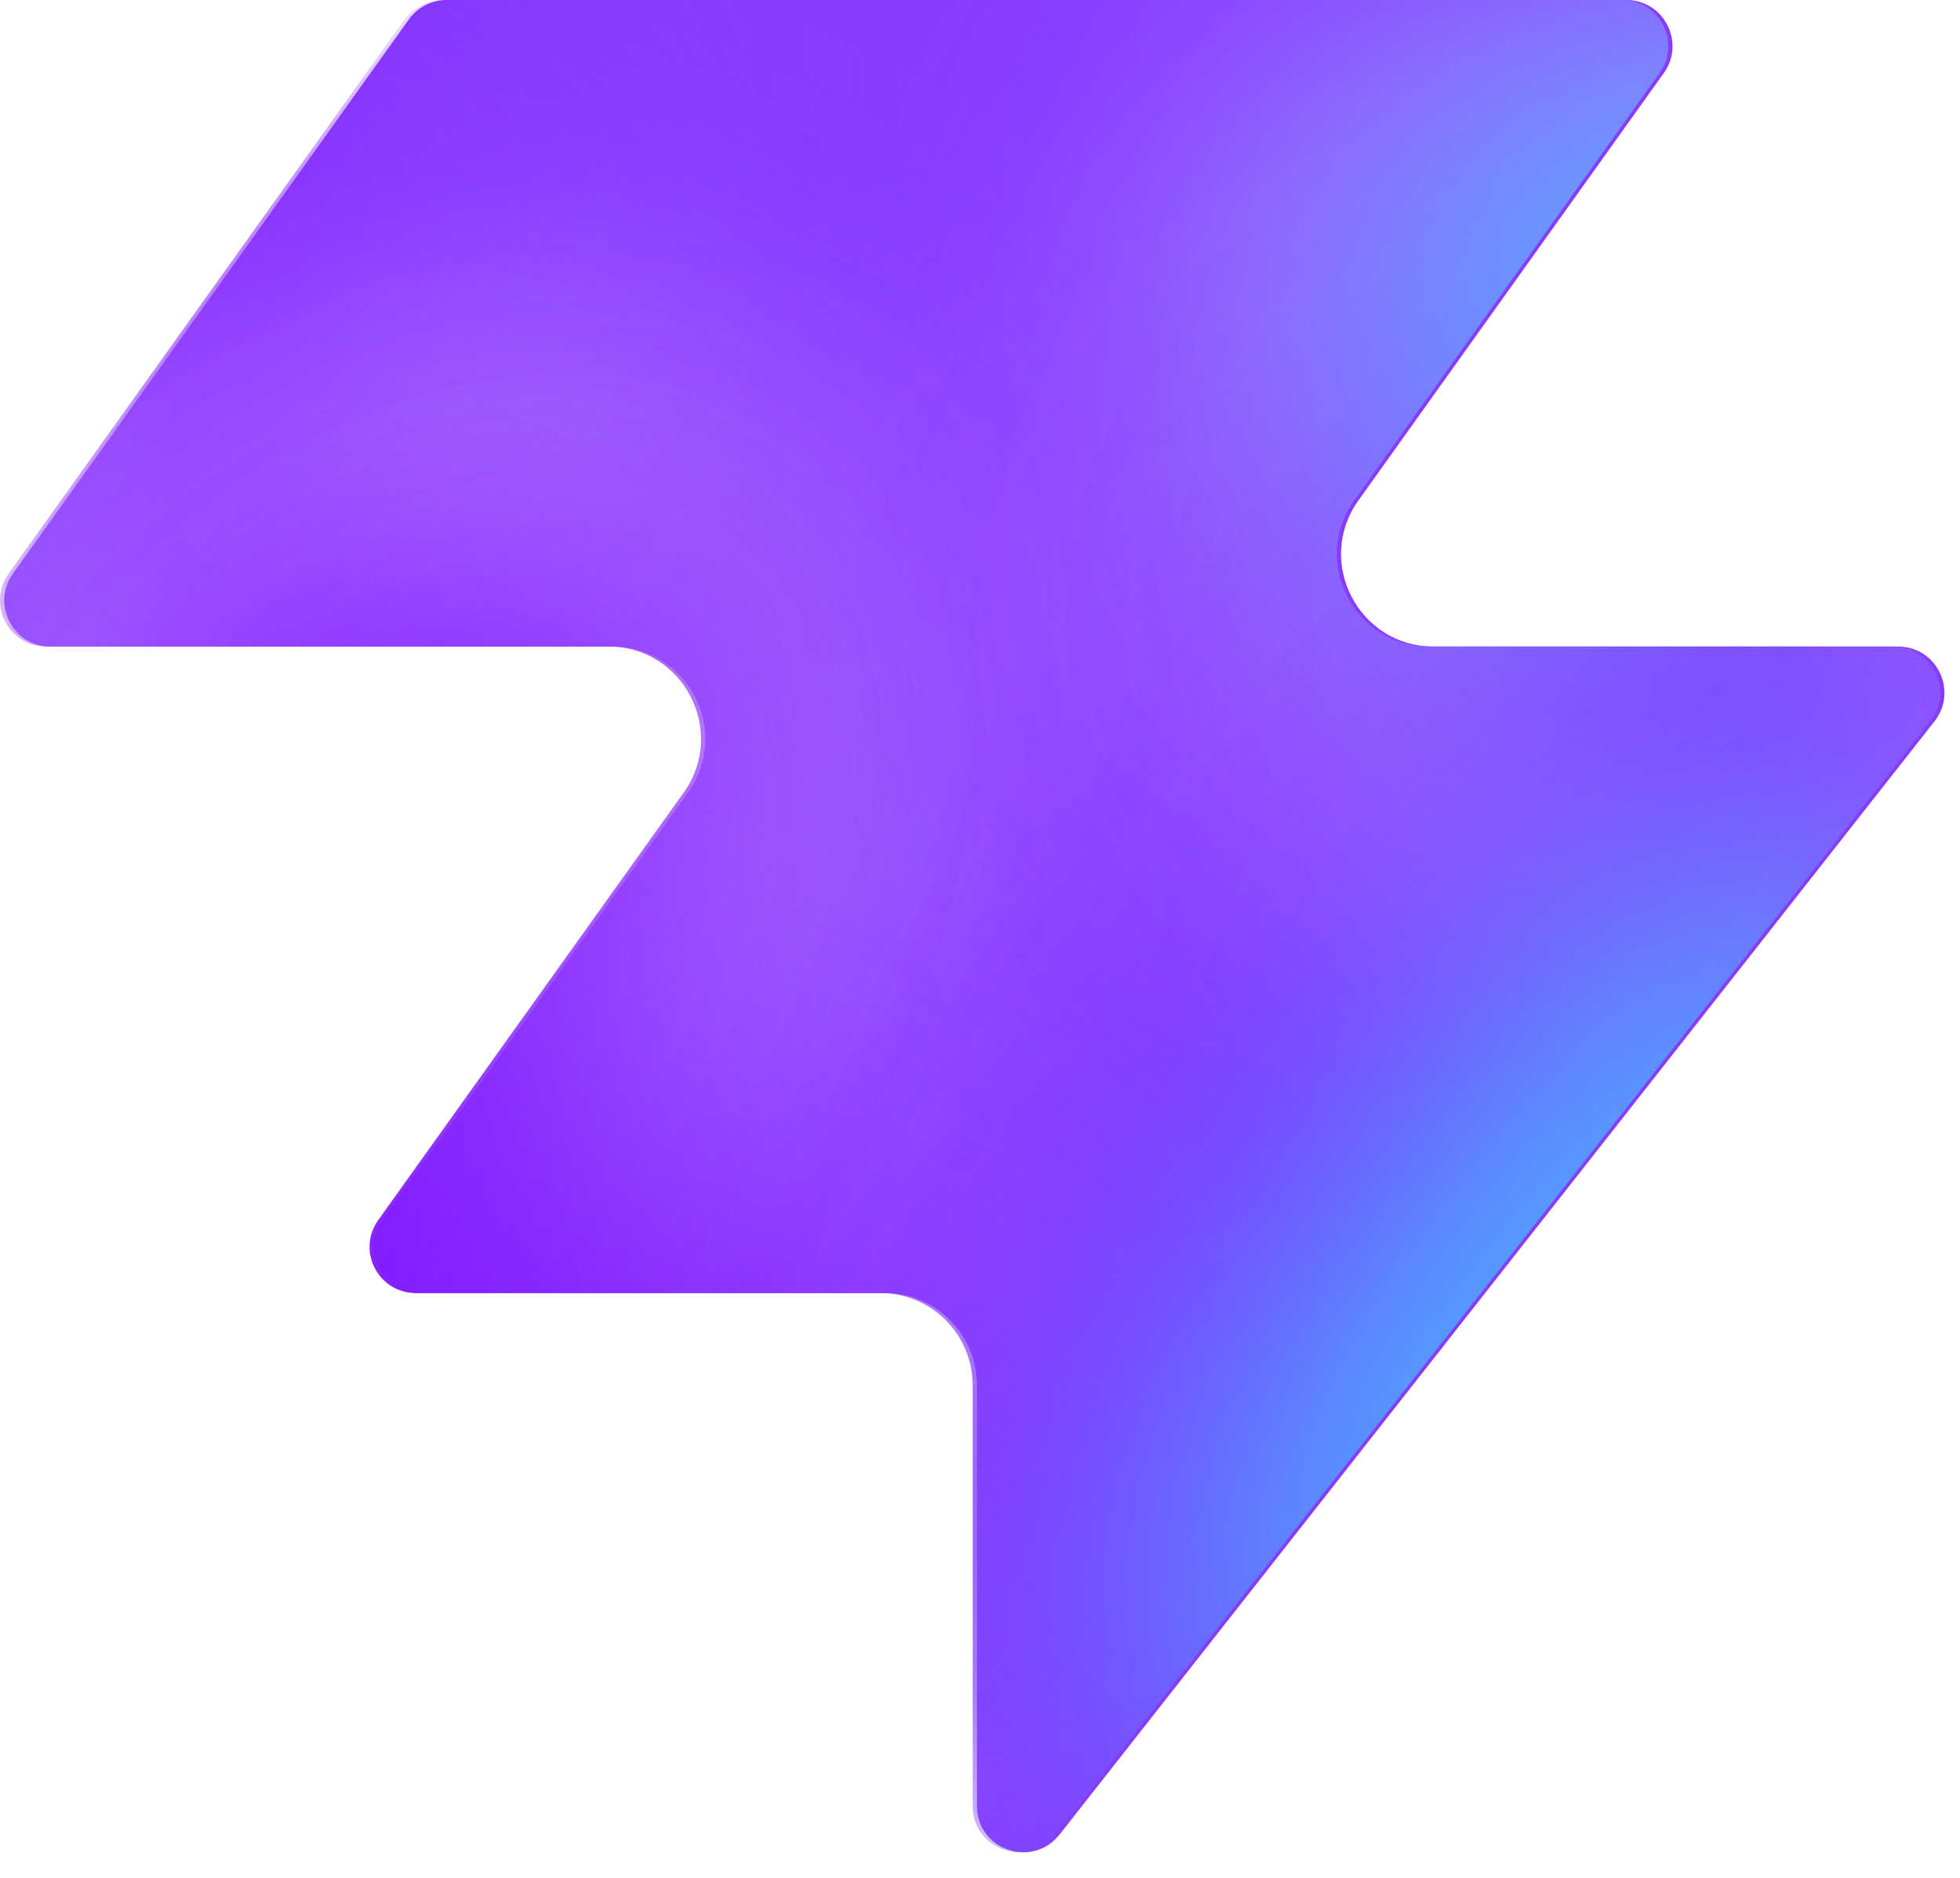
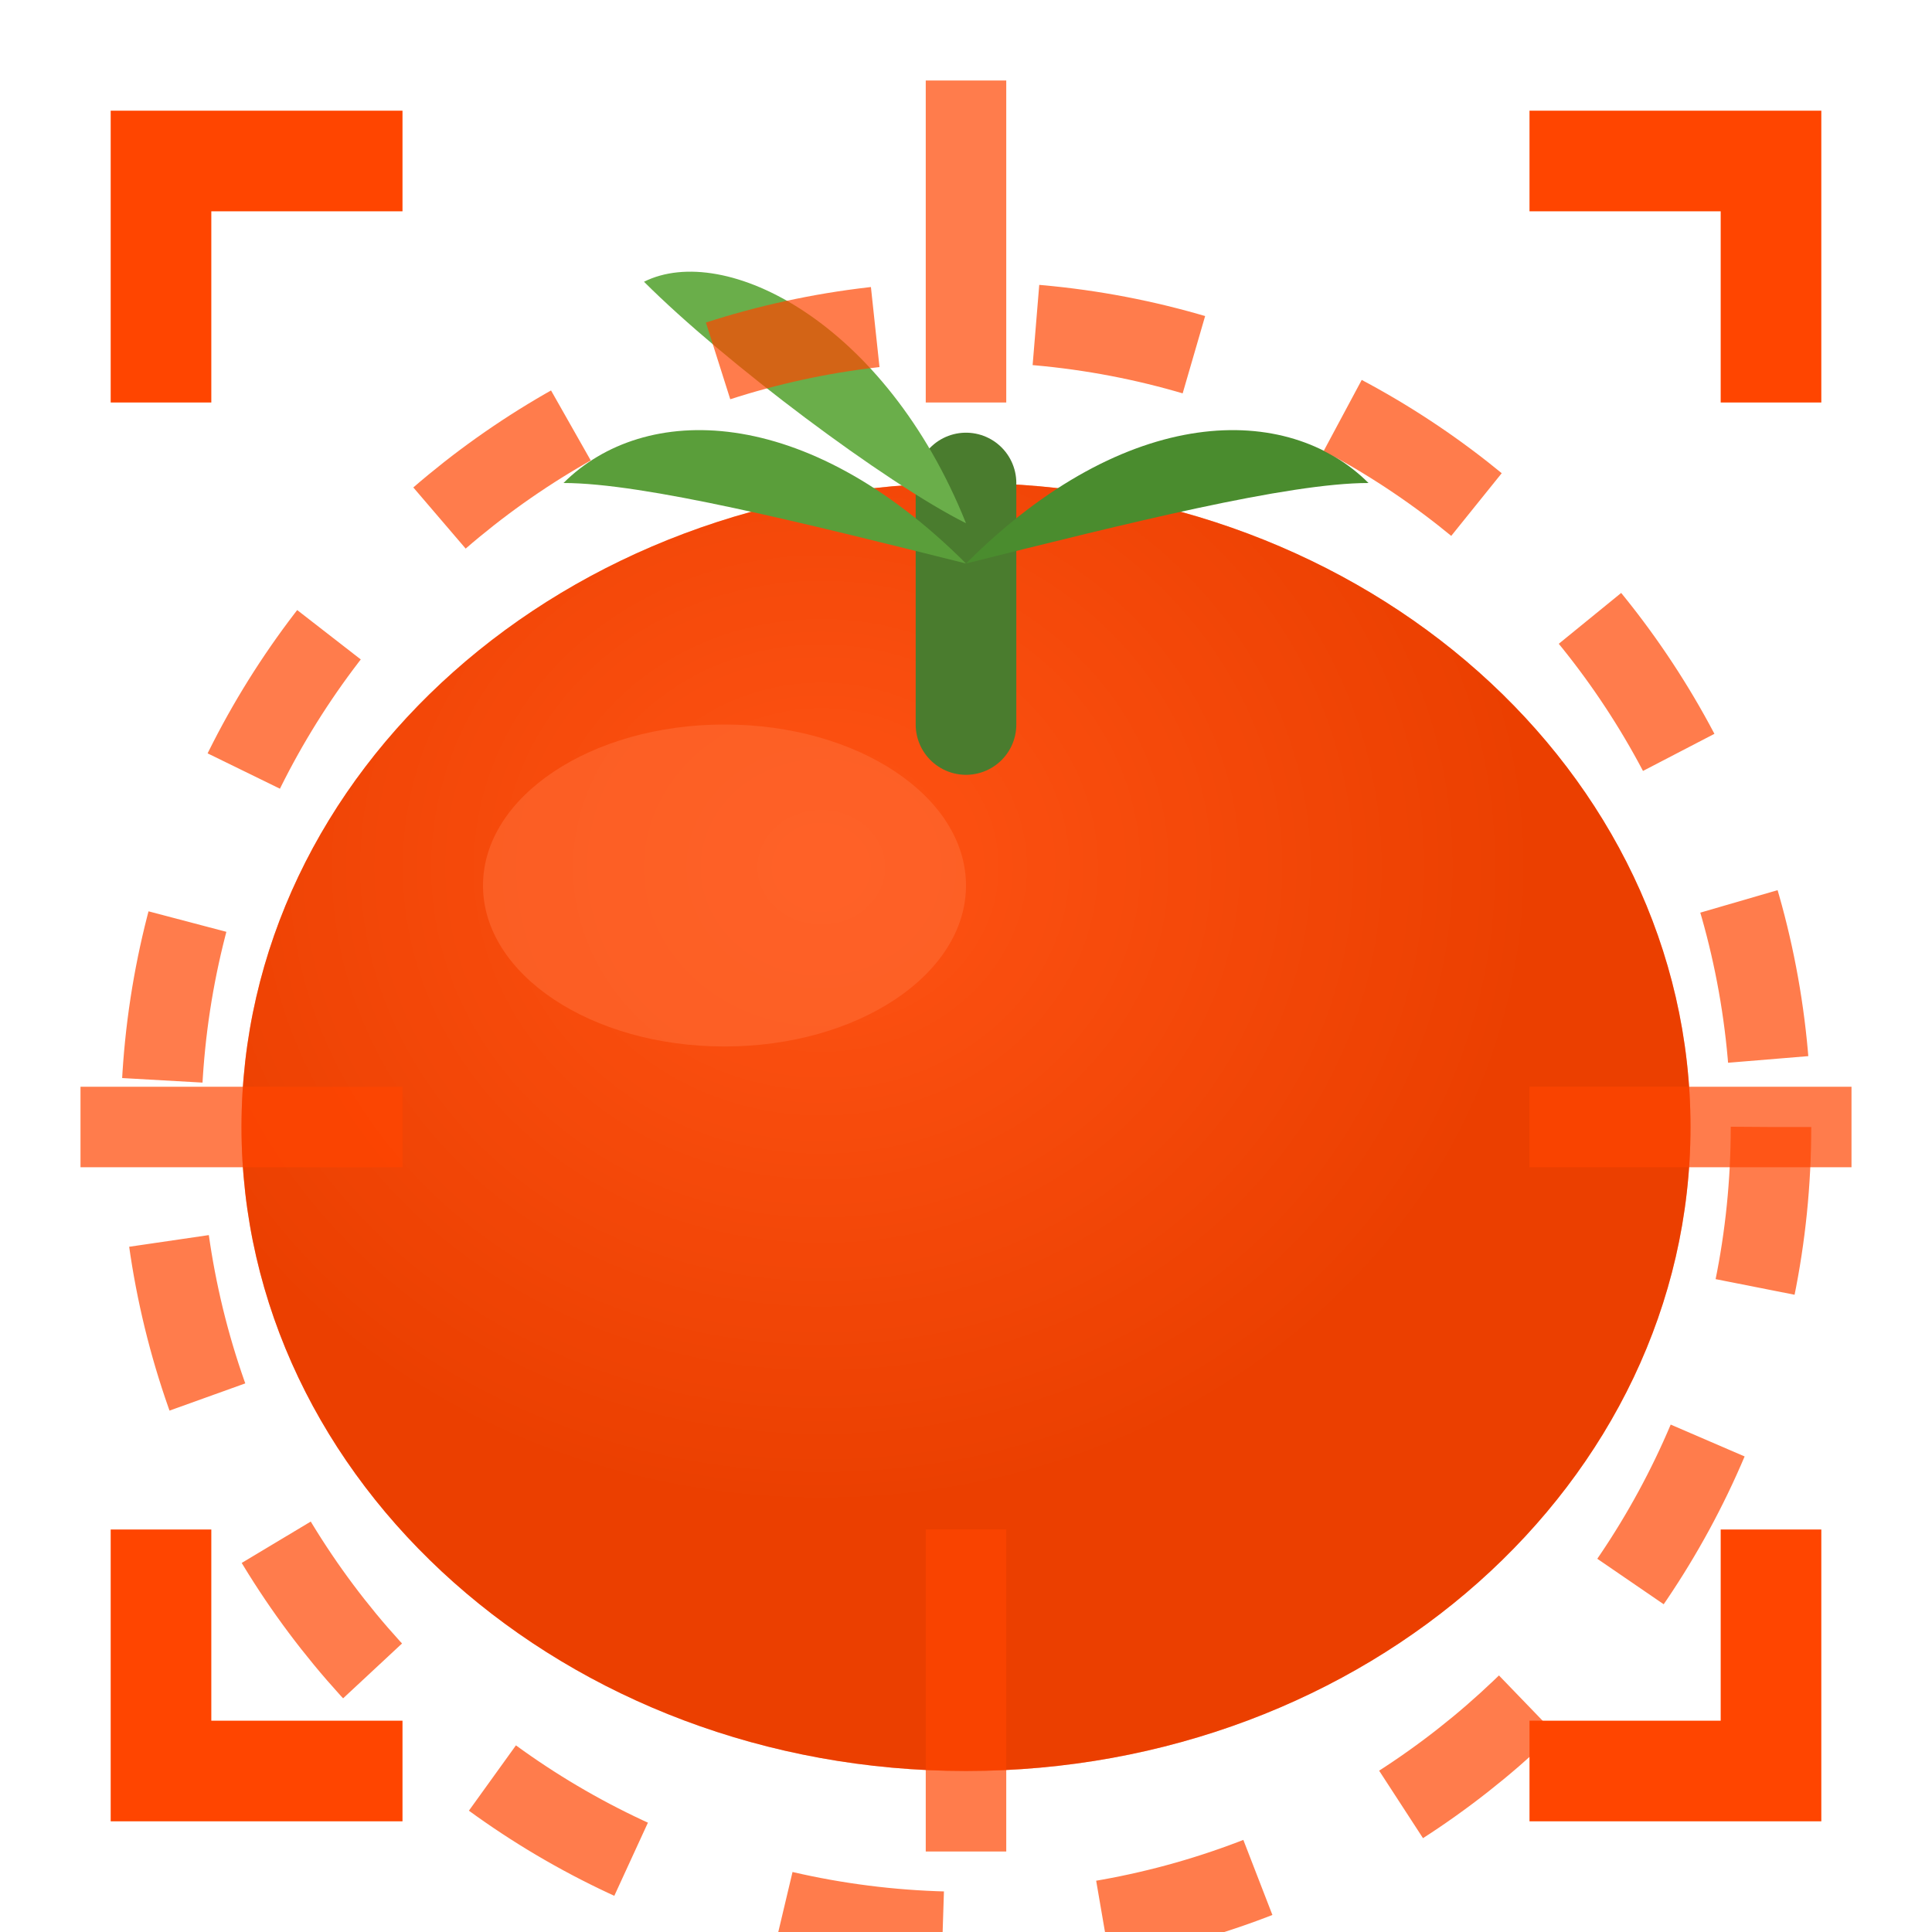
- <svg xmlns="http://www.w3.org/2000/svg" width="48" height="46" fill="none" viewBox="0 0 48 46">
-   <path fill="#863bff" d="M25.946 44.938c-.664.845-2.021.375-2.021-.698V33.937a2.26 2.26 0 0 0-2.262-2.262H10.287c-.92 0-1.456-1.04-.92-1.788l7.48-10.471c1.07-1.497 0-3.578-1.842-3.578H1.237c-.92 0-1.456-1.04-.92-1.788L10.013.474c.214-.297.556-.474.92-.474h28.894c.92 0 1.456 1.04.92 1.788l-7.48 10.471c-1.07 1.498 0 3.579 1.842 3.579h11.377c.943 0 1.473 1.088.89 1.83L25.947 44.94z" style="fill:#863bff;fill:color(display-p3 .525 .23 1);fill-opacity:1" />
-   <mask id="a" width="48" height="46" x="0" y="0" maskUnits="userSpaceOnUse" style="mask-type:alpha">
-     <path fill="#000" d="M25.842 44.938c-.664.844-2.021.375-2.021-.698V33.937a2.26 2.26 0 0 0-2.262-2.262H10.183c-.92 0-1.456-1.04-.92-1.788l7.48-10.471c1.07-1.498 0-3.579-1.842-3.579H1.133c-.92 0-1.456-1.04-.92-1.787L9.91.473c.214-.297.556-.474.92-.474h28.894c.92 0 1.456 1.04.92 1.788l-7.48 10.471c-1.07 1.498 0 3.578 1.842 3.578h11.377c.943 0 1.473 1.088.89 1.832L25.843 44.94z" style="fill:#000;fill-opacity:1" />
-   </mask>
-   <g mask="url(#a)">
-     <g filter="url(#b)">
-       <ellipse cx="5.508" cy="14.704" fill="#ede6ff" rx="5.508" ry="14.704" style="fill:#ede6ff;fill:color(display-p3 .927 .903 1);fill-opacity:1" transform="matrix(.00324 1 1 -.00324 -4.47 31.516)" />
-     </g>
-     <g filter="url(#c)">
-       <ellipse cx="10.399" cy="29.851" fill="#ede6ff" rx="10.399" ry="29.851" style="fill:#ede6ff;fill:color(display-p3 .927 .903 1);fill-opacity:1" transform="matrix(.00324 1 1 -.00324 -39.328 7.883)" />
-     </g>
-     <g filter="url(#d)">
-       <ellipse cx="5.508" cy="30.487" fill="#7e14ff" rx="5.508" ry="30.487" style="fill:#7e14ff;fill:color(display-p3 .492 .077 1);fill-opacity:1" transform="rotate(89.814 -25.913 -14.639)scale(1 -1)" />
-     </g>
-     <g filter="url(#e)">
-       <ellipse cx="5.508" cy="30.599" fill="#7e14ff" rx="5.508" ry="30.599" style="fill:#7e14ff;fill:color(display-p3 .492 .077 1);fill-opacity:1" transform="rotate(89.814 -32.644 -3.334)scale(1 -1)" />
-     </g>
-     <g filter="url(#f)">
-       <ellipse cx="5.508" cy="30.599" fill="#7e14ff" rx="5.508" ry="30.599" style="fill:#7e14ff;fill:color(display-p3 .492 .077 1);fill-opacity:1" transform="matrix(.00324 1 1 -.00324 -34.34 30.47)" />
-     </g>
-     <g filter="url(#g)">
-       <ellipse cx="14.072" cy="22.078" fill="#ede6ff" rx="14.072" ry="22.078" style="fill:#ede6ff;fill:color(display-p3 .927 .903 1);fill-opacity:1" transform="rotate(93.35 24.506 48.493)scale(-1 1)" />
-     </g>
-     <g filter="url(#h)">
-       <ellipse cx="3.47" cy="21.501" fill="#7e14ff" rx="3.47" ry="21.501" style="fill:#7e14ff;fill:color(display-p3 .492 .077 1);fill-opacity:1" transform="rotate(89.009 28.708 47.59)scale(-1 1)" />
-     </g>
-     <g filter="url(#i)">
-       <ellipse cx="3.47" cy="21.501" fill="#7e14ff" rx="3.47" ry="21.501" style="fill:#7e14ff;fill:color(display-p3 .492 .077 1);fill-opacity:1" transform="rotate(89.009 28.708 47.59)scale(-1 1)" />
-     </g>
-     <g filter="url(#j)">
-       <ellipse cx=".387" cy="8.972" fill="#7e14ff" rx="4.407" ry="29.108" style="fill:#7e14ff;fill:color(display-p3 .492 .077 1);fill-opacity:1" transform="rotate(39.51 .387 8.972)" />
-     </g>
-     <g filter="url(#k)">
-       <ellipse cx="47.523" cy="-6.092" fill="#7e14ff" rx="4.407" ry="29.108" style="fill:#7e14ff;fill:color(display-p3 .492 .077 1);fill-opacity:1" transform="rotate(37.892 47.523 -6.092)" />
-     </g>
-     <g filter="url(#l)">
-       <ellipse cx="41.412" cy="6.333" fill="#47bfff" rx="5.971" ry="9.665" style="fill:#47bfff;fill:color(display-p3 .28 .748 1);fill-opacity:1" transform="rotate(37.892 41.412 6.333)" />
-     </g>
-     <g filter="url(#m)">
-       <ellipse cx="-1.879" cy="38.332" fill="#7e14ff" rx="4.407" ry="29.108" style="fill:#7e14ff;fill:color(display-p3 .492 .077 1);fill-opacity:1" transform="rotate(37.892 -1.88 38.332)" />
-     </g>
-     <g filter="url(#n)">
-       <ellipse cx="-1.879" cy="38.332" fill="#7e14ff" rx="4.407" ry="29.108" style="fill:#7e14ff;fill:color(display-p3 .492 .077 1);fill-opacity:1" transform="rotate(37.892 -1.88 38.332)" />
-     </g>
-     <g filter="url(#o)">
-       <ellipse cx="35.651" cy="29.907" fill="#7e14ff" rx="4.407" ry="29.108" style="fill:#7e14ff;fill:color(display-p3 .492 .077 1);fill-opacity:1" transform="rotate(37.892 35.651 29.907)" />
-     </g>
-     <g filter="url(#p)">
-       <ellipse cx="38.418" cy="32.4" fill="#47bfff" rx="5.971" ry="15.297" style="fill:#47bfff;fill:color(display-p3 .28 .748 1);fill-opacity:1" transform="rotate(37.892 38.418 32.4)" />
-     </g>
-   </g>
+ <svg xmlns="http://www.w3.org/2000/svg" viewBox="0 0 48 48" width="48" height="48">
+   <ellipse cx="24" cy="28" rx="18" ry="16" fill="#FF4500" />
+   <ellipse cx="24" cy="28" rx="18" ry="16" fill="url(#tg)" opacity="0.4" />
+   <ellipse cx="18" cy="22" rx="6" ry="4" fill="#FF6A33" opacity="0.6" />
+   <path d="M24 12 C24 16 24 18 24 18" stroke="#4A7C2E" stroke-width="2.5" stroke-linecap="round" />
+   <path d="M24 14 C20 10 16 10 14 12 C16 12 20 13 24 14Z" fill="#5A9E3A" />
+   <path d="M24 14 C28 10 32 10 34 12 C32 12 28 13 24 14Z" fill="#4A8C2E" />
+   <path d="M24 13 C22 8 18 6 16 7 C18 9 22 12 24 13Z" fill="#6AAE4A" />
+   <circle cx="24" cy="28" r="20" fill="none" stroke="#FF4500" stroke-width="2" stroke-dasharray="4 4" opacity="0.7" />
+   <line x1="24" y1="2" x2="24" y2="10" stroke="#FF4500" stroke-width="2" opacity="0.7" />
+   <line x1="24" y1="46" x2="24" y2="38" stroke="#FF4500" stroke-width="2" opacity="0.7" />
+   <line x1="2" y1="28" x2="10" y2="28" stroke="#FF4500" stroke-width="2" opacity="0.7" />
+   <line x1="46" y1="28" x2="38" y2="28" stroke="#FF4500" stroke-width="2" opacity="0.7" />
+   <path d="M4 10 L4 4 L10 4" fill="none" stroke="#FF4500" stroke-width="2.5" />
+   <path d="M38 4 L44 4 L44 10" fill="none" stroke="#FF4500" stroke-width="2.5" />
+   <path d="M4 38 L4 44 L10 44" fill="none" stroke="#FF4500" stroke-width="2.5" />
+   <path d="M38 44 L44 44 L44 38" fill="none" stroke="#FF4500" stroke-width="2.5" />
  <defs>
-     <filter id="b" width="60.045" height="41.654" x="-19.77" y="16.149" color-interpolation-filters="sRGB" filterUnits="userSpaceOnUse">
-       <feFlood flood-opacity="0" result="BackgroundImageFix" />
-       <feBlend in="SourceGraphic" in2="BackgroundImageFix" result="shape" />
-       <feGaussianBlur result="effect1_foregroundBlur_2002_17158" stdDeviation="7.659" />
-     </filter>
-     <filter id="c" width="90.34" height="51.437" x="-54.613" y="-7.533" color-interpolation-filters="sRGB" filterUnits="userSpaceOnUse">
-       <feFlood flood-opacity="0" result="BackgroundImageFix" />
-       <feBlend in="SourceGraphic" in2="BackgroundImageFix" result="shape" />
-       <feGaussianBlur result="effect1_foregroundBlur_2002_17158" stdDeviation="7.659" />
-     </filter>
-     <filter id="d" width="79.355" height="29.4" x="-49.64" y="2.03" color-interpolation-filters="sRGB" filterUnits="userSpaceOnUse">
-       <feFlood flood-opacity="0" result="BackgroundImageFix" />
-       <feBlend in="SourceGraphic" in2="BackgroundImageFix" result="shape" />
-       <feGaussianBlur result="effect1_foregroundBlur_2002_17158" stdDeviation="4.596" />
-     </filter>
-     <filter id="e" width="79.579" height="29.4" x="-45.045" y="20.029" color-interpolation-filters="sRGB" filterUnits="userSpaceOnUse">
-       <feFlood flood-opacity="0" result="BackgroundImageFix" />
-       <feBlend in="SourceGraphic" in2="BackgroundImageFix" result="shape" />
-       <feGaussianBlur result="effect1_foregroundBlur_2002_17158" stdDeviation="4.596" />
-     </filter>
-     <filter id="f" width="79.579" height="29.4" x="-43.513" y="21.178" color-interpolation-filters="sRGB" filterUnits="userSpaceOnUse">
-       <feFlood flood-opacity="0" result="BackgroundImageFix" />
-       <feBlend in="SourceGraphic" in2="BackgroundImageFix" result="shape" />
-       <feGaussianBlur result="effect1_foregroundBlur_2002_17158" stdDeviation="4.596" />
-     </filter>
-     <filter id="g" width="74.749" height="58.852" x="15.756" y="-17.901" color-interpolation-filters="sRGB" filterUnits="userSpaceOnUse">
-       <feFlood flood-opacity="0" result="BackgroundImageFix" />
-       <feBlend in="SourceGraphic" in2="BackgroundImageFix" result="shape" />
-       <feGaussianBlur result="effect1_foregroundBlur_2002_17158" stdDeviation="7.659" />
-     </filter>
-     <filter id="h" width="61.377" height="25.362" x="23.548" y="2.284" color-interpolation-filters="sRGB" filterUnits="userSpaceOnUse">
-       <feFlood flood-opacity="0" result="BackgroundImageFix" />
-       <feBlend in="SourceGraphic" in2="BackgroundImageFix" result="shape" />
-       <feGaussianBlur result="effect1_foregroundBlur_2002_17158" stdDeviation="4.596" />
-     </filter>
-     <filter id="i" width="61.377" height="25.362" x="23.548" y="2.284" color-interpolation-filters="sRGB" filterUnits="userSpaceOnUse">
-       <feFlood flood-opacity="0" result="BackgroundImageFix" />
-       <feBlend in="SourceGraphic" in2="BackgroundImageFix" result="shape" />
-       <feGaussianBlur result="effect1_foregroundBlur_2002_17158" stdDeviation="4.596" />
-     </filter>
-     <filter id="j" width="56.045" height="63.649" x="-27.636" y="-22.853" color-interpolation-filters="sRGB" filterUnits="userSpaceOnUse">
-       <feFlood flood-opacity="0" result="BackgroundImageFix" />
-       <feBlend in="SourceGraphic" in2="BackgroundImageFix" result="shape" />
-       <feGaussianBlur result="effect1_foregroundBlur_2002_17158" stdDeviation="4.596" />
-     </filter>
-     <filter id="k" width="54.814" height="64.646" x="20.116" y="-38.415" color-interpolation-filters="sRGB" filterUnits="userSpaceOnUse">
-       <feFlood flood-opacity="0" result="BackgroundImageFix" />
-       <feBlend in="SourceGraphic" in2="BackgroundImageFix" result="shape" />
-       <feGaussianBlur result="effect1_foregroundBlur_2002_17158" stdDeviation="4.596" />
-     </filter>
-     <filter id="l" width="33.541" height="35.313" x="24.641" y="-11.323" color-interpolation-filters="sRGB" filterUnits="userSpaceOnUse">
-       <feFlood flood-opacity="0" result="BackgroundImageFix" />
-       <feBlend in="SourceGraphic" in2="BackgroundImageFix" result="shape" />
-       <feGaussianBlur result="effect1_foregroundBlur_2002_17158" stdDeviation="4.596" />
-     </filter>
-     <filter id="m" width="54.814" height="64.646" x="-29.286" y="6.009" color-interpolation-filters="sRGB" filterUnits="userSpaceOnUse">
-       <feFlood flood-opacity="0" result="BackgroundImageFix" />
-       <feBlend in="SourceGraphic" in2="BackgroundImageFix" result="shape" />
-       <feGaussianBlur result="effect1_foregroundBlur_2002_17158" stdDeviation="4.596" />
-     </filter>
-     <filter id="n" width="54.814" height="64.646" x="-29.286" y="6.009" color-interpolation-filters="sRGB" filterUnits="userSpaceOnUse">
-       <feFlood flood-opacity="0" result="BackgroundImageFix" />
-       <feBlend in="SourceGraphic" in2="BackgroundImageFix" result="shape" />
-       <feGaussianBlur result="effect1_foregroundBlur_2002_17158" stdDeviation="4.596" />
-     </filter>
-     <filter id="o" width="54.814" height="64.646" x="8.244" y="-2.416" color-interpolation-filters="sRGB" filterUnits="userSpaceOnUse">
-       <feFlood flood-opacity="0" result="BackgroundImageFix" />
-       <feBlend in="SourceGraphic" in2="BackgroundImageFix" result="shape" />
-       <feGaussianBlur result="effect1_foregroundBlur_2002_17158" stdDeviation="4.596" />
-     </filter>
-     <filter id="p" width="39.409" height="43.623" x="18.713" y="10.588" color-interpolation-filters="sRGB" filterUnits="userSpaceOnUse">
-       <feFlood flood-opacity="0" result="BackgroundImageFix" />
-       <feBlend in="SourceGraphic" in2="BackgroundImageFix" result="shape" />
-       <feGaussianBlur result="effect1_foregroundBlur_2002_17158" stdDeviation="4.596" />
-     </filter>
+     <radialGradient id="tg" cx="0.4" cy="0.3">
+       <stop offset="0%" stop-color="#FF6A33" />
+       <stop offset="100%" stop-color="#CC3700" />
+     </radialGradient>
  </defs>
</svg>
